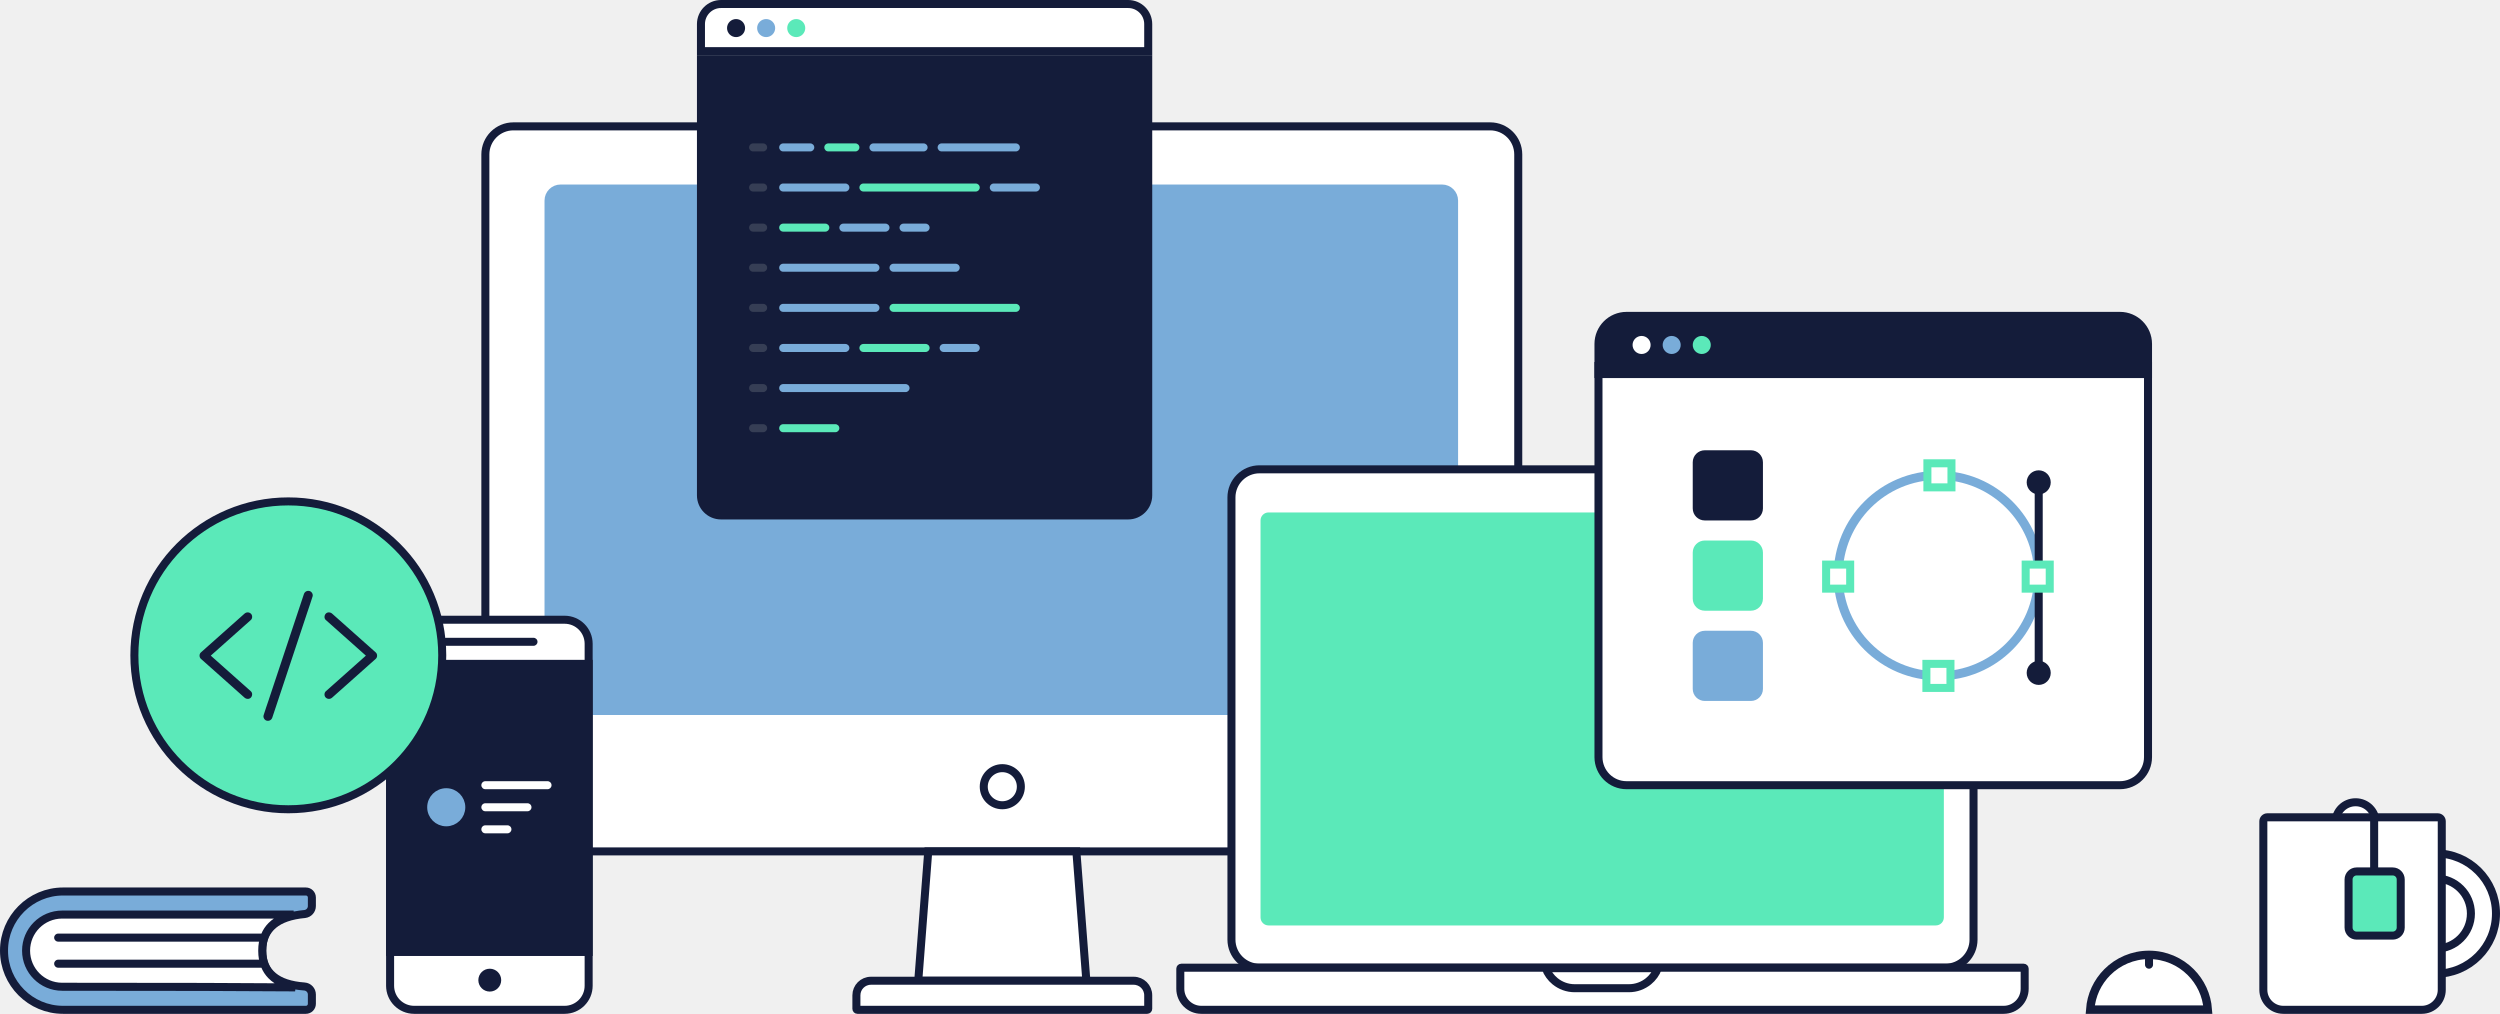
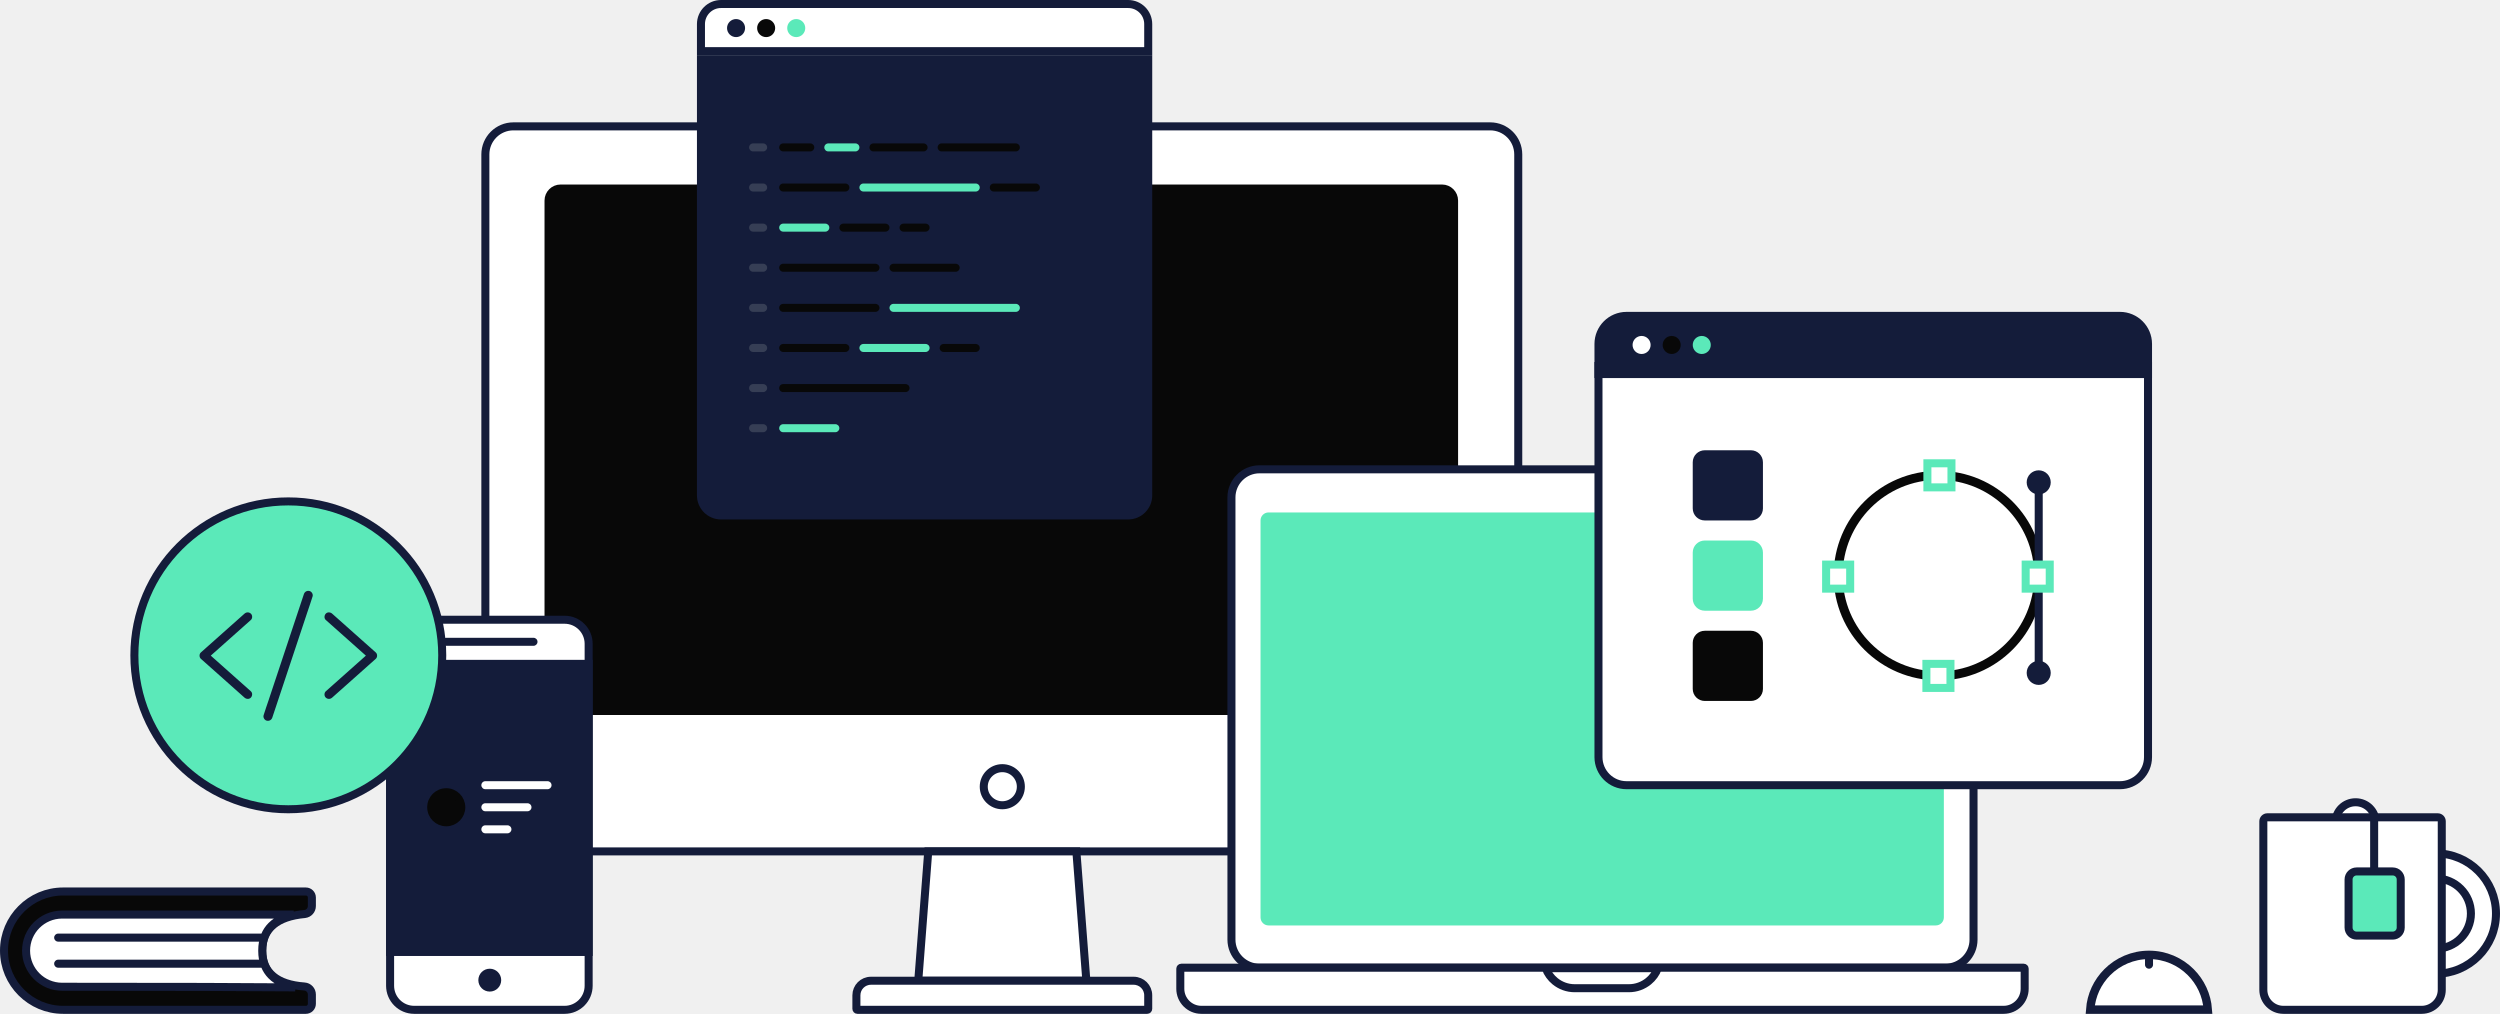
<svg xmlns="http://www.w3.org/2000/svg" width="2493px" height="1011px" viewBox="0 0 2493 1011" version="1.1">
  <g id="Assets" stroke="none" stroke-width="1" fill="none" fill-rule="evenodd">
    <g id="Group-28">
      <path d="M1485.994,126 L512.006,126 C504.271,126 497.27,129.133 492.203,134.197 C487.134,139.264 484,146.263 484,153.994 L484,821.006 C484,828.733 487.135,835.733 492.205,840.801 C497.273,845.866 504.274,849 512.006,849 L1485.994,849 C1493.729,849 1500.73,845.867 1505.797,840.803 C1510.866,835.736 1514,828.737 1514,821.006 L1514,153.994 C1514,146.267 1510.865,139.267 1505.795,134.199 C1500.727,129.134 1493.726,126 1485.994,126 Z" id="Case" stroke="#141C3A" stroke-width="8" fill="#FFFFFF" />
-       <path d="M1438.007,188 L558.993,188 C555.683,188 552.683,189.344 550.511,191.52 C548.342,193.692 547,196.692 547,200.006 L547,696.994 C547,700.308 548.342,703.309 550.511,705.481 C552.682,707.656 555.681,709 558.993,709 L1438.007,709 C1441.317,709 1444.317,707.656 1446.489,705.48 C1448.658,703.308 1450,700.308 1450,696.994 L1450,200.006 C1450,196.692 1448.658,193.691 1446.489,191.519 C1444.318,189.344 1441.319,188 1438.007,188 Z" id="Case" stroke="#79ACD9" stroke-width="8" fill="#79ACD9" />
+       <path d="M1438.007,188 L558.993,188 C555.683,188 552.683,189.344 550.511,191.52 C548.342,193.692 547,196.692 547,200.006 L547,696.994 C547,700.308 548.342,703.309 550.511,705.481 C552.682,707.656 555.681,709 558.993,709 L1438.007,709 C1441.317,709 1444.317,707.656 1446.489,705.48 C1448.658,703.308 1450,700.308 1450,696.994 L1450,200.006 C1450,196.692 1448.658,193.691 1446.489,191.519 C1444.318,189.344 1441.319,188 1438.007,188 Z" id="Case" stroke="#080808" stroke-width="8" fill="#080808" />
      <path d="M1073.35,849 L925.65,849 L915.679,978 L1083.321,978 L1073.35,849 Z" id="Case" stroke="#141C3A" stroke-width="8" fill="#FFFFFF" />
      <path d="M1143.998,978 L855.002,978 C854.726,978 854.476,978.111 854.295,978.292 C854.112,978.476 854,978.73 854,979.009 L854,992.5 C854,996.505 855.623,1000.129 858.248,1002.753 C860.873,1005.377 864.5,1007 868.506,1007 L1130.494,1007 C1134.499,1007 1138.126,1005.376 1140.751,1002.752 C1143.376,1000.128 1145,996.504 1145,992.5 L1145,979.009 C1145,978.729 1144.89,978.475 1144.707,978.292 C1144.526,978.11 1144.275,978 1143.998,978 Z" id="Keyboard" stroke="#141C3A" stroke-width="8" fill="#FFFFFF" transform="translate(999.5, 992.5) scale(1, -1) translate(-999.5, -992.5) " />
      <circle id="Oval-6" stroke="#141C3A" stroke-width="8" cx="999.5" cy="784.5" r="18.5" />
      <rect id="Case" stroke="#141C3A" stroke-width="8" fill="#FFFFFF" x="389" y="618" width="198" height="389" rx="24" />
      <path d="M587,662 L389,662 L389,949.3 L587,949.3 L587,662 Z" id="Case" stroke="#141C3A" stroke-width="8" fill="#141C3A" />
      <rect id="Rectangle-11" fill="#141C3A" x="441" y="636" width="95" height="8" rx="4" />
      <rect id="Rectangle-11" fill="#141C3A" x="477" y="966" width="22.8" height="22.8" rx="11.4" />
-       <circle id="Oval-6" stroke="#79ACD9" stroke-width="8" fill="#79ACD9" cx="445" cy="805" r="15" />
+       <circle id="Oval-6" stroke="#080808" stroke-width="8" fill="#080808" cx="445" cy="805" r="15" />
      <g id="Group-73" transform="translate(480, 779)" fill="#FFFFFF">
        <rect id="Rectangle-11" x="0" y="0" width="70" height="8" rx="4" />
        <rect id="Rectangle-11" x="0" y="22" width="50" height="8" rx="4" />
        <rect id="Rectangle-11" x="0" y="44" width="30" height="8" rx="4" />
      </g>
      <circle id="Oval-7" stroke="#141C3A" stroke-width="8" fill="#5BE9B9" cx="287.5" cy="653.5" r="153.5" />
      <path d="M1940.009,468 L1255.991,468 C1248.259,468 1241.262,471.134 1236.197,476.2 C1231.132,481.267 1228,488.267 1228,496 L1228,937 C1228,944.728 1231.134,951.729 1236.2,956.797 C1241.265,961.865 1248.262,965 1255.991,965 L1940.009,965 C1947.741,965 1954.738,961.866 1959.803,956.8 C1964.868,951.733 1968,944.733 1968,937 L1968,496 C1968,488.272 1964.866,481.271 1959.8,476.203 C1954.735,471.135 1947.738,468 1940.009,468 Z" id="Case" stroke="#141C3A" stroke-width="8" fill="#FFFFFF" />
      <path d="M2018.008,965 L1177.992,965 C1177.719,965 1177.472,965.112 1177.293,965.291 C1177.112,965.472 1177,965.723 1177,966 L1177,986 C1177,991.8 1179.351,997.049 1183.152,1000.849 C1186.953,1004.65 1192.206,1007 1198.007,1007 L1997.993,1007 C2003.794,1007 2009.046,1004.649 2012.848,1000.849 C2016.649,997.049 2019,991.799 2019,986 L2019,966 C2019,965.723 2018.887,965.473 2018.705,965.291 C2018.527,965.113 2018.281,965 2018.008,965 Z" id="Keyboard" stroke="#141C3A" stroke-width="8" fill="#FFFFFF" />
      <path d="M1653.29,965.449 L1541.307,965.449 C1543.256,970.584 1546.53,975.065 1550.71,978.477 C1556.048,982.836 1562.866,985.448 1570.294,985.448 L1624.304,985.448 C1631.73,985.448 1638.548,982.835 1643.886,978.476 C1648.066,975.064 1651.34,970.583 1653.29,965.449 Z" id="Notch" stroke="#141C3A" stroke-width="8" fill="#FFFFFF" />
      <rect id="Screen" fill="#5BE9B9" x="1257" y="511" width="681.407" height="411.85" rx="8" />
      <g id="Group-69" transform="translate(695, 0)">
        <circle id="Oval-3" fill="#293347" cx="282" cy="197" r="5" />
        <path d="M450,59 L4,59 L4,494.001 C4,499.527 6.238,504.525 9.858,508.143 C13.479,511.763 18.482,514 24.009,514 L429.991,514 C435.517,514 440.52,511.762 444.14,508.142 C447.761,504.524 450,499.524 450,494.001 L450,59 Z" id="Case" stroke="#141C3A" stroke-width="8" fill="#141C3A" />
        <path d="M429.991,4 L24.009,4 C18.483,4 13.481,6.239 9.86,9.859 C6.239,13.479 4,18.48 4,24.004 L4,51 L450,51 L450,24.004 C450,18.481 447.76,13.48 444.139,9.86 C440.518,6.24 435.516,4 429.991,4 Z" id="Case" stroke="#141C3A" stroke-width="8" fill="#FFFFFF" />
        <circle id="Oval-5" fill="#141C3A" cx="39" cy="28" r="9" />
-         <circle id="Oval-5" fill="#79ACD9" cx="69" cy="28" r="9" />
+         <circle id="Oval-5" fill="#080808" cx="69" cy="28" r="9" />
        <circle id="Oval-5" fill="#5BE9B9" cx="99" cy="28" r="9" />
        <g id="Group-72" transform="translate(52, 143)">
          <rect id="Rectangle-11" fill="#535B6B" opacity="0.54" x="0" y="200" width="18" height="8" rx="4" />
          <rect id="Rectangle-11" fill="#535B6B" opacity="0.54" x="0" y="0" width="18" height="8" rx="4" />
-           <path d="M34,0 L61,0 C63.209,-4.05812251e-16 65,1.791 65,4 C65,6.209 63.209,8 61,8 L34,8 C31.791,8 30,6.209 30,4 C30,1.791 31.791,4.05812251e-16 34,0 Z" id="Rectangle-11" fill="#79ACD9" />
+           <path d="M34,0 L61,0 C63.209,-4.05812251e-16 65,1.791 65,4 C65,6.209 63.209,8 61,8 L34,8 C31.791,8 30,6.209 30,4 C30,1.791 31.791,4.05812251e-16 34,0 Z" id="Rectangle-11" fill="#080808" />
          <path d="M79,0 L106,0 C108.209,-4.05812251e-16 110,1.791 110,4 C110,6.209 108.209,8 106,8 L79,8 C76.791,8 75,6.209 75,4 C75,1.791 76.791,4.05812251e-16 79,0 Z" id="Rectangle-11" fill="#5BE9B9" />
-           <path d="M124,0 L174,0 C176.209,-4.05812251e-16 178,1.791 178,4 C178,6.209 176.209,8 174,8 L124,8 C121.791,8 120,6.209 120,4 C120,1.791 121.791,4.05812251e-16 124,0 Z" id="Rectangle-11" fill="#79ACD9" />
-           <path d="M192,0 L266,0 C268.209,-4.05812251e-16 270,1.791 270,4 C270,6.209 268.209,8 266,8 L192,8 C189.791,8 188,6.209 188,4 C188,1.791 189.791,4.05812251e-16 192,0 Z" id="Rectangle-11" fill="#79ACD9" />
+           <path d="M124,0 L174,0 C176.209,-4.05812251e-16 178,1.791 178,4 C178,6.209 176.209,8 174,8 L124,8 C121.791,8 120,6.209 120,4 C120,1.791 121.791,4.05812251e-16 124,0 Z" id="Rectangle-11" fill="#080808" />
+           <path d="M192,0 L266,0 C268.209,-4.05812251e-16 270,1.791 270,4 C270,6.209 268.209,8 266,8 L192,8 C189.791,8 188,6.209 188,4 C188,1.791 189.791,4.05812251e-16 192,0 Z" id="Rectangle-11" fill="#080808" />
          <rect id="Rectangle-11" fill="#535B6B" opacity="0.54" x="0" y="40" width="18" height="8" rx="4" />
          <rect id="Rectangle-11" fill="#535B6B" opacity="0.54" x="0" y="80" width="18" height="8" rx="4" />
          <rect id="Rectangle-11" fill="#535B6B" opacity="0.54" x="0" y="120" width="18" height="8" rx="4" />
          <rect id="Rectangle-11" fill="#535B6B" opacity="0.54" x="0" y="160" width="18" height="8" rx="4" />
          <rect id="Rectangle-11" fill="#535B6B" opacity="0.54" x="0" y="240" width="18" height="8" rx="4" />
          <rect id="Rectangle-11" fill="#535B6B" opacity="0.54" x="0" y="280" width="18" height="8" rx="4" />
-           <rect id="Rectangle-11" fill="#79ACD9" x="30" y="40" width="70" height="8" rx="4" />
+           <rect id="Rectangle-11" fill="#080808" x="30" y="40" width="70" height="8" rx="4" />
          <rect id="Rectangle-11" fill="#5BE9B9" x="110" y="40" width="120" height="8" rx="4" />
-           <rect id="Rectangle-11" fill="#79ACD9" x="240" y="40" width="50" height="8" rx="4" />
+           <rect id="Rectangle-11" fill="#080808" x="240" y="40" width="50" height="8" rx="4" />
          <rect id="Rectangle-11" fill="#5BE9B9" x="30" y="80" width="50" height="8" rx="4" />
-           <rect id="Rectangle-11" fill="#79ACD9" x="90" y="80" width="50" height="8" rx="4" />
-           <rect id="Rectangle-11" fill="#79ACD9" x="150" y="80" width="30" height="8" rx="4" />
-           <rect id="Rectangle-11" fill="#79ACD9" x="30" y="120" width="100" height="8" rx="4" />
-           <rect id="Rectangle-11" fill="#79ACD9" x="140" y="120" width="70" height="8" rx="4" />
-           <rect id="Rectangle-11" fill="#79ACD9" x="30" y="160" width="100" height="8" rx="4" />
+           <rect id="Rectangle-11" fill="#080808" x="90" y="80" width="50" height="8" rx="4" />
+           <rect id="Rectangle-11" fill="#080808" x="150" y="80" width="30" height="8" rx="4" />
+           <rect id="Rectangle-11" fill="#080808" x="30" y="120" width="100" height="8" rx="4" />
+           <rect id="Rectangle-11" fill="#080808" x="140" y="120" width="70" height="8" rx="4" />
+           <rect id="Rectangle-11" fill="#080808" x="30" y="160" width="100" height="8" rx="4" />
          <rect id="Rectangle-11" fill="#5BE9B9" x="140" y="160" width="130" height="8" rx="4" />
-           <rect id="Rectangle-11" fill="#79ACD9" x="30" y="200" width="70" height="8" rx="4" />
+           <rect id="Rectangle-11" fill="#080808" x="30" y="200" width="70" height="8" rx="4" />
          <rect id="Rectangle-11" fill="#5BE9B9" x="110" y="200" width="70" height="8" rx="4" />
-           <rect id="Rectangle-11" fill="#79ACD9" x="190" y="200" width="40" height="8" rx="4" />
-           <rect id="Rectangle-11" fill="#79ACD9" x="30" y="240" width="130" height="8" rx="4" />
+           <rect id="Rectangle-11" fill="#080808" x="190" y="200" width="40" height="8" rx="4" />
+           <rect id="Rectangle-11" fill="#080808" x="30" y="240" width="130" height="8" rx="4" />
          <rect id="Rectangle-11" fill="#5BE9B9" x="30" y="280" width="60" height="8" rx="4" />
        </g>
      </g>
      <g id="Group-68" transform="translate(1598, 319)">
        <path d="M544,46 L-4,46 L-4,435.996 C-4,443.731 -0.865,450.732 4.203,455.799 C9.272,460.866 16.274,464 24.01,464 L515.99,464 C523.729,464 530.73,460.866 535.797,455.8 C540.866,450.733 544,443.731 544,435.996 L544,46 Z" id="Case" stroke="#141C3A" stroke-width="8" fill="#FFFFFF" />
        <path d="M515.99,-4 L24.01,-4 C16.272,-4 9.271,-0.868 4.204,4.196 C-0.866,9.262 -4,16.262 -4,23.993 L-4,54 L544,54 L544,23.993 C544,16.263 540.865,9.264 535.795,4.198 C530.727,-0.867 523.725,-4 515.99,-4 Z" id="Case" stroke="#141C3A" stroke-width="8" fill="#141C3A" />
        <circle id="Oval-5" fill="#FFFFFF" cx="39" cy="25" r="9" />
-         <circle id="Oval-5" fill="#79ACD9" cx="69" cy="25" r="9" />
+         <circle id="Oval-5" fill="#080808" cx="69" cy="25" r="9" />
        <circle id="Oval-5" fill="#5BE9B9" cx="99" cy="25" r="9" />
        <g id="Group-61" transform="translate(219, 139)">
-           <circle id="Oval-6" stroke="#79ACD9" stroke-width="9" cx="116" cy="116" r="100" />
+           <circle id="Oval-6" stroke="#080808" stroke-width="9" cx="116" cy="116" r="100" />
          <path d="M129,4 L105,4 L105,28 L129,28 L129,4 Z" id="Rectangle-12" stroke="#5BE9B9" stroke-width="8" fill="#FFFFFE" />
          <path d="M128,204 L104,204 L104,228 L128,228 L128,204 Z" id="Rectangle-12" stroke="#5BE9B9" stroke-width="8" fill="#FFFFFE" />
          <path d="M28,105 L4,105 L4,129 L28,129 L28,105 Z" id="Rectangle-12" stroke="#5BE9B9" stroke-width="8" fill="#FFFFFE" />
          <line x1="216" y1="26" x2="216" y2="101" id="Line" stroke="#141C3A" stroke-width="8" stroke-linecap="square" />
          <line x1="216" y1="131" x2="216" y2="206" id="Line" stroke="#141C3A" stroke-width="8" stroke-linecap="square" />
          <circle id="Oval-5" fill="#141C3A" cx="216" cy="23" r="12" />
          <circle id="Oval-5" fill="#141C3A" cx="216" cy="213" r="12" />
          <path d="M227,105 L203,105 L203,129 L227,129 L227,105 Z" id="Rectangle-12" stroke="#5BE9B9" stroke-width="8" fill="#FFFFFE" />
        </g>
        <g id="Group-60" transform="translate(90, 130)">
          <rect id="Rectangle-15" fill="#141C3A" x="0" y="0" width="70" height="70" rx="12" />
          <rect id="Rectangle-15" fill="#5BE9B9" x="0" y="90" width="70" height="70" rx="12" />
-           <rect id="Rectangle-15" fill="#79ACD9" x="0" y="180" width="70" height="70" rx="12" />
+           <rect id="Rectangle-15" fill="#080808" x="0" y="180" width="70" height="70" rx="12" />
        </g>
      </g>
      <g id="Group-65" transform="translate(2253, 800)" stroke="#141C3A" stroke-width="8">
        <g id="Group-64" transform="translate(116, 51)" fill="#FFFFFF">
          <circle id="Oval-8" cx="60" cy="60" r="60" />
          <circle id="Oval-8" cx="60" cy="60" r="35" />
        </g>
        <circle id="Oval-8" fill="#FFFFFE" cx="96" cy="20" r="20" />
        <path d="M177.93,15 L8,15 C6.895,15 5.895,15.448 5.172,16.172 C4.448,16.895 4,17.895 4,19 L4,187 C4,192.523 6.239,197.523 9.858,201.142 C13.477,204.761 18.477,207 24,207 L161.93,207 C167.452,207 172.452,204.761 176.072,201.142 C179.691,197.523 181.93,192.523 181.93,187 L181.93,19 C181.93,17.895 181.482,16.895 180.758,16.172 C180.034,15.448 179.034,15 177.93,15 Z" id="Rectangle-16" fill="#FFFFFF" />
        <path d="M133,69 L97,69 C94.791,69 92.791,69.895 91.343,71.343 C89.895,72.791 89,74.791 89,77 L89,125 C89,127.209 89.895,129.209 91.343,130.657 C92.791,132.105 94.791,133 97,133 L133,133 C135.209,133 137.209,132.105 138.657,130.657 C140.105,129.209 141,127.209 141,125 L141,77 C141,74.791 140.105,72.791 138.657,71.343 C137.209,69.895 135.209,69 133,69 Z" id="Rectangle-16" fill="#5BE9B9" />
        <line x1="114.5" y1="16.5" x2="114.5" y2="62" id="Line-2" stroke-linecap="square" />
      </g>
      <g id="Group-78" transform="translate(2080, 948)">
        <path d="M63,4.2 C46.763,4.2 32.063,10.781 21.422,21.422 C11.707,31.137 5.376,44.237 4.348,58.8 L121.652,58.8 C120.624,44.237 114.293,31.137 104.578,21.422 C93.937,10.781 79.237,4.2 63,4.2 Z" id="Oval-8" stroke="#141C3A" stroke-width="8.4" fill="#FFFFFF" />
        <rect id="Rectangle-11" fill="#141C3A" x="59" y="5" width="8" height="13" rx="4" />
      </g>
      <g id="Group-27" transform="translate(0, 885)">
-         <path d="M305,4 L63,4 C46.708,4 31.958,10.604 21.281,21.281 C10.604,31.958 4,46.708 4,63 C4,79.293 10.604,94.043 21.281,104.72 C31.958,115.397 46.708,122.001 63,122.001 L305,122.001 C306.657,122.001 308.157,121.329 309.243,120.244 C310.328,119.158 311,117.658 311,116.001 L311,106.715 C311,104.616 310.189,102.695 308.854,101.262 C307.519,99.829 305.661,98.884 303.568,98.735 C289.725,97.75 279.435,94.236 272.536,88.526 C265.266,82.509 261.498,74.046 261.498,63 C261.498,51.94 265.274,43.393 272.628,37.232 C279.577,31.409 289.951,27.712 303.949,26.453 C305.952,26.214 307.711,25.247 308.971,23.833 C310.237,22.414 311,20.544 311,18.509 L311,10 C311,8.343 310.328,6.843 309.243,5.757 C308.157,4.672 306.657,4 305,4 Z" id="Rectangle-17" stroke="#141C3A" stroke-width="8" fill="#79ACD9" />
+         <path d="M305,4 L63,4 C46.708,4 31.958,10.604 21.281,21.281 C10.604,31.958 4,46.708 4,63 C4,79.293 10.604,94.043 21.281,104.72 C31.958,115.397 46.708,122.001 63,122.001 L305,122.001 C306.657,122.001 308.157,121.329 309.243,120.244 C310.328,119.158 311,117.658 311,116.001 L311,106.715 C311,104.616 310.189,102.695 308.854,101.262 C307.519,99.829 305.661,98.884 303.568,98.735 C289.725,97.75 279.435,94.236 272.536,88.526 C265.266,82.509 261.498,74.046 261.498,63 C261.498,51.94 265.274,43.393 272.628,37.232 C279.577,31.409 289.951,27.712 303.949,26.453 C305.952,26.214 307.711,25.247 308.971,23.833 C310.237,22.414 311,20.544 311,18.509 L311,10 C311,8.343 310.328,6.843 309.243,5.757 C308.157,4.672 306.657,4 305,4 Z" id="Rectangle-17" stroke="#141C3A" stroke-width="8" fill="#080808" />
        <path d="M292.786,27 L62,27 C52.059,27 43.059,31.029 36.544,37.544 C30.029,44.059 26,53.059 26,63 C26,72.941 30.029,81.941 36.544,88.456 C43.059,94.971 52.059,99 62,99 C170.896,99 248.328,99.208 294.297,99.623 L294.297,99.623 C286.25,97.45 277.023,94.37 270.47,87.641 C265.207,82.235 261.498,74.538 261.498,63 C261.498,51.353 265.277,43.627 270.619,38.24 C276.75,32.057 285.176,29.042 292.786,27 Z" id="Rectangle-19" stroke="#141C3A" stroke-width="8" fill="#FFFFFF" />
        <path d="M57.925,72 L260.075,72 C262.243,72 264,73.791 264,76 C264,78.209 262.243,80 260.075,80 L57.925,80 C55.757,80 54,78.209 54,76 C54,73.791 55.757,72 57.925,72 Z" id="Rectangle-18" fill="#141C3A" />
        <path d="M57.925,46 L260.075,46 C262.243,46 264,47.791 264,50 C264,52.209 262.243,54 260.075,54 L57.925,54 C55.757,54 54,52.209 54,50 C54,47.791 55.757,46 57.925,46 Z" id="Rectangle-18" fill="#141C3A" />
      </g>
      <g id="Group-94" transform="translate(199, 589)" fill="#141C3A" fill-rule="nonzero">
        <path d="M51.154,100.357 C46.247,95.994 41.339,91.631 36.432,87.268 C28.611,80.323 20.812,73.355 12.992,66.41 C11.199,64.829 9.406,63.227 7.636,61.646 C7.636,63.739 7.636,65.853 7.636,67.946 C12.543,63.583 17.451,59.22 22.359,54.857 C30.179,47.912 37.978,40.944 45.799,33.999 C47.591,32.418 49.384,30.816 51.154,29.235 C52.902,27.677 52.88,24.494 51.154,22.936 C49.294,21.222 46.695,21.266 44.813,22.936 C39.905,27.299 34.997,31.662 30.09,36.025 C22.269,42.97 14.471,49.937 6.65,56.882 C4.857,58.463 3.064,60.066 1.294,61.646 C-0.431,63.182 -0.431,66.41 1.294,67.946 C6.202,72.309 11.109,76.672 16.017,81.035 C23.838,87.98 31.636,94.948 39.457,101.893 C41.249,103.473 43.042,105.076 44.813,106.656 C46.56,108.215 49.451,108.504 51.154,106.656 C52.723,104.965 53.014,102.026 51.154,100.357 L51.154,100.357 Z" id="Shape" />
        <path d="M125.886,29.246 C130.793,33.609 135.701,37.972 140.609,42.335 C148.429,49.28 156.228,56.248 164.048,63.193 C165.841,64.773 167.634,66.376 169.404,67.956 C169.404,65.864 169.404,63.749 169.404,61.657 C164.497,66.02 159.589,70.383 154.682,74.746 C146.861,81.691 139.062,88.658 131.242,95.604 C129.449,97.184 127.656,98.787 125.886,100.367 C124.138,101.926 124.16,105.109 125.886,106.667 C127.746,108.381 130.345,108.337 132.228,106.667 C137.135,102.304 142.043,97.941 146.95,93.578 C154.771,86.633 162.569,79.665 170.39,72.72 C172.183,71.14 173.976,69.537 175.746,67.956 C177.472,66.42 177.472,63.193 175.746,61.657 C170.838,57.294 165.931,52.931 161.023,48.568 C153.203,41.623 145.404,34.655 137.583,27.71 C135.791,26.129 133.998,24.527 132.228,22.946 C130.48,21.388 127.589,21.099 125.886,22.946 C124.317,24.638 124.026,27.576 125.886,29.246 L125.886,29.246 Z" id="Shape" />
        <path d="M72.538,126.572 C73.883,122.565 75.205,118.558 76.549,114.529 C79.754,104.89 82.958,95.274 86.163,85.635 C90.017,74.015 93.872,62.418 97.748,50.798 C101.087,40.759 104.426,30.719 107.765,20.68 C109.356,15.805 111.149,10.952 112.628,6.01 C112.65,5.943 112.673,5.877 112.695,5.81 C113.435,3.606 111.844,0.846 109.558,0.334 C107.093,-0.223 104.83,1.068 104.045,3.45 C102.701,7.457 101.379,11.464 100.034,15.493 C96.83,25.132 93.625,34.748 90.421,44.387 C86.566,56.007 82.712,67.604 78.835,79.224 C75.496,89.264 72.157,99.303 68.818,109.342 C67.227,114.195 65.434,119.048 63.955,123.99 C63.933,124.057 63.911,124.123 63.888,124.19 C63.149,126.394 64.74,129.154 67.025,129.666 C69.49,130.223 71.754,128.932 72.538,126.572 L72.538,126.572 Z" id="Shape" />
      </g>
    </g>
  </g>
</svg>
